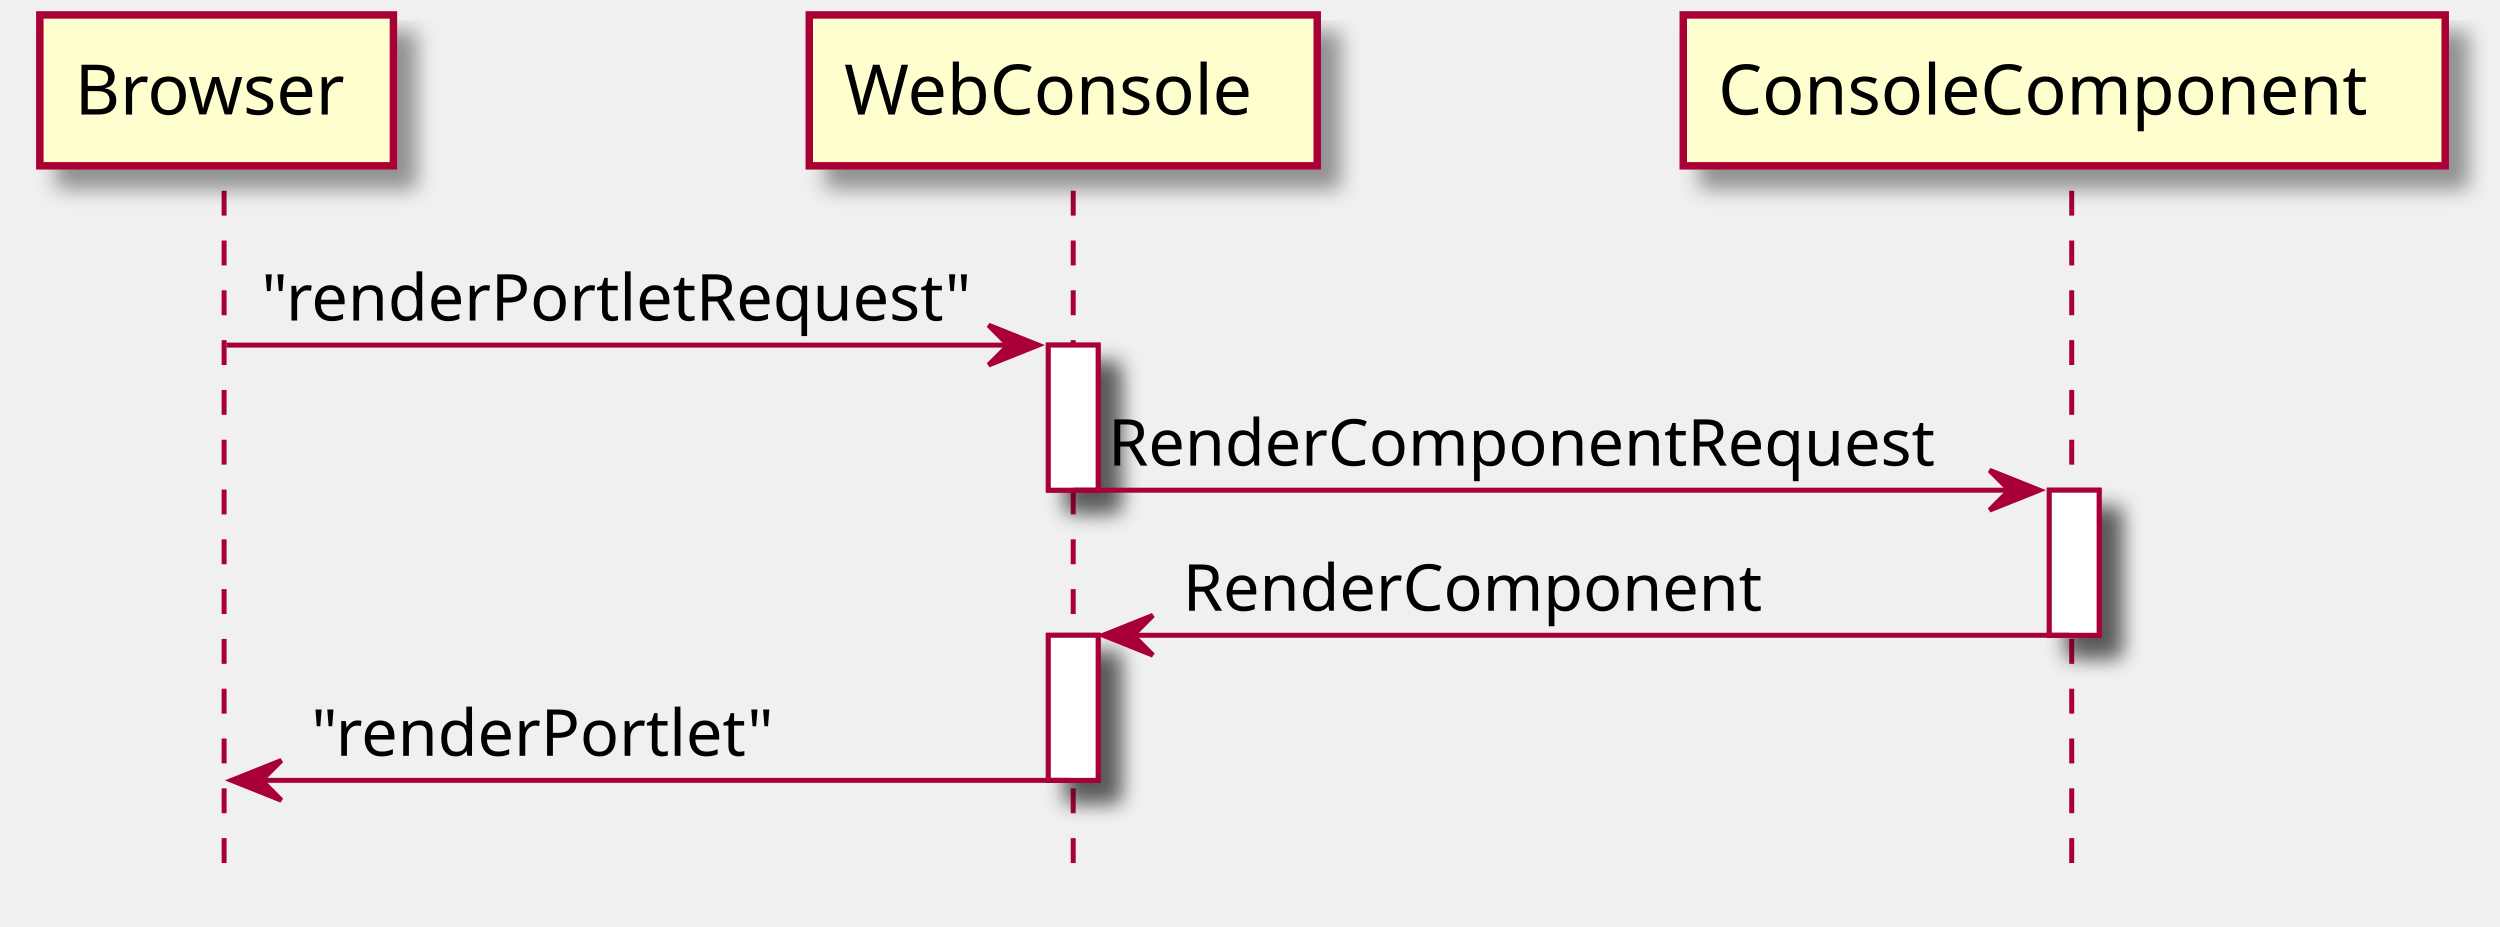
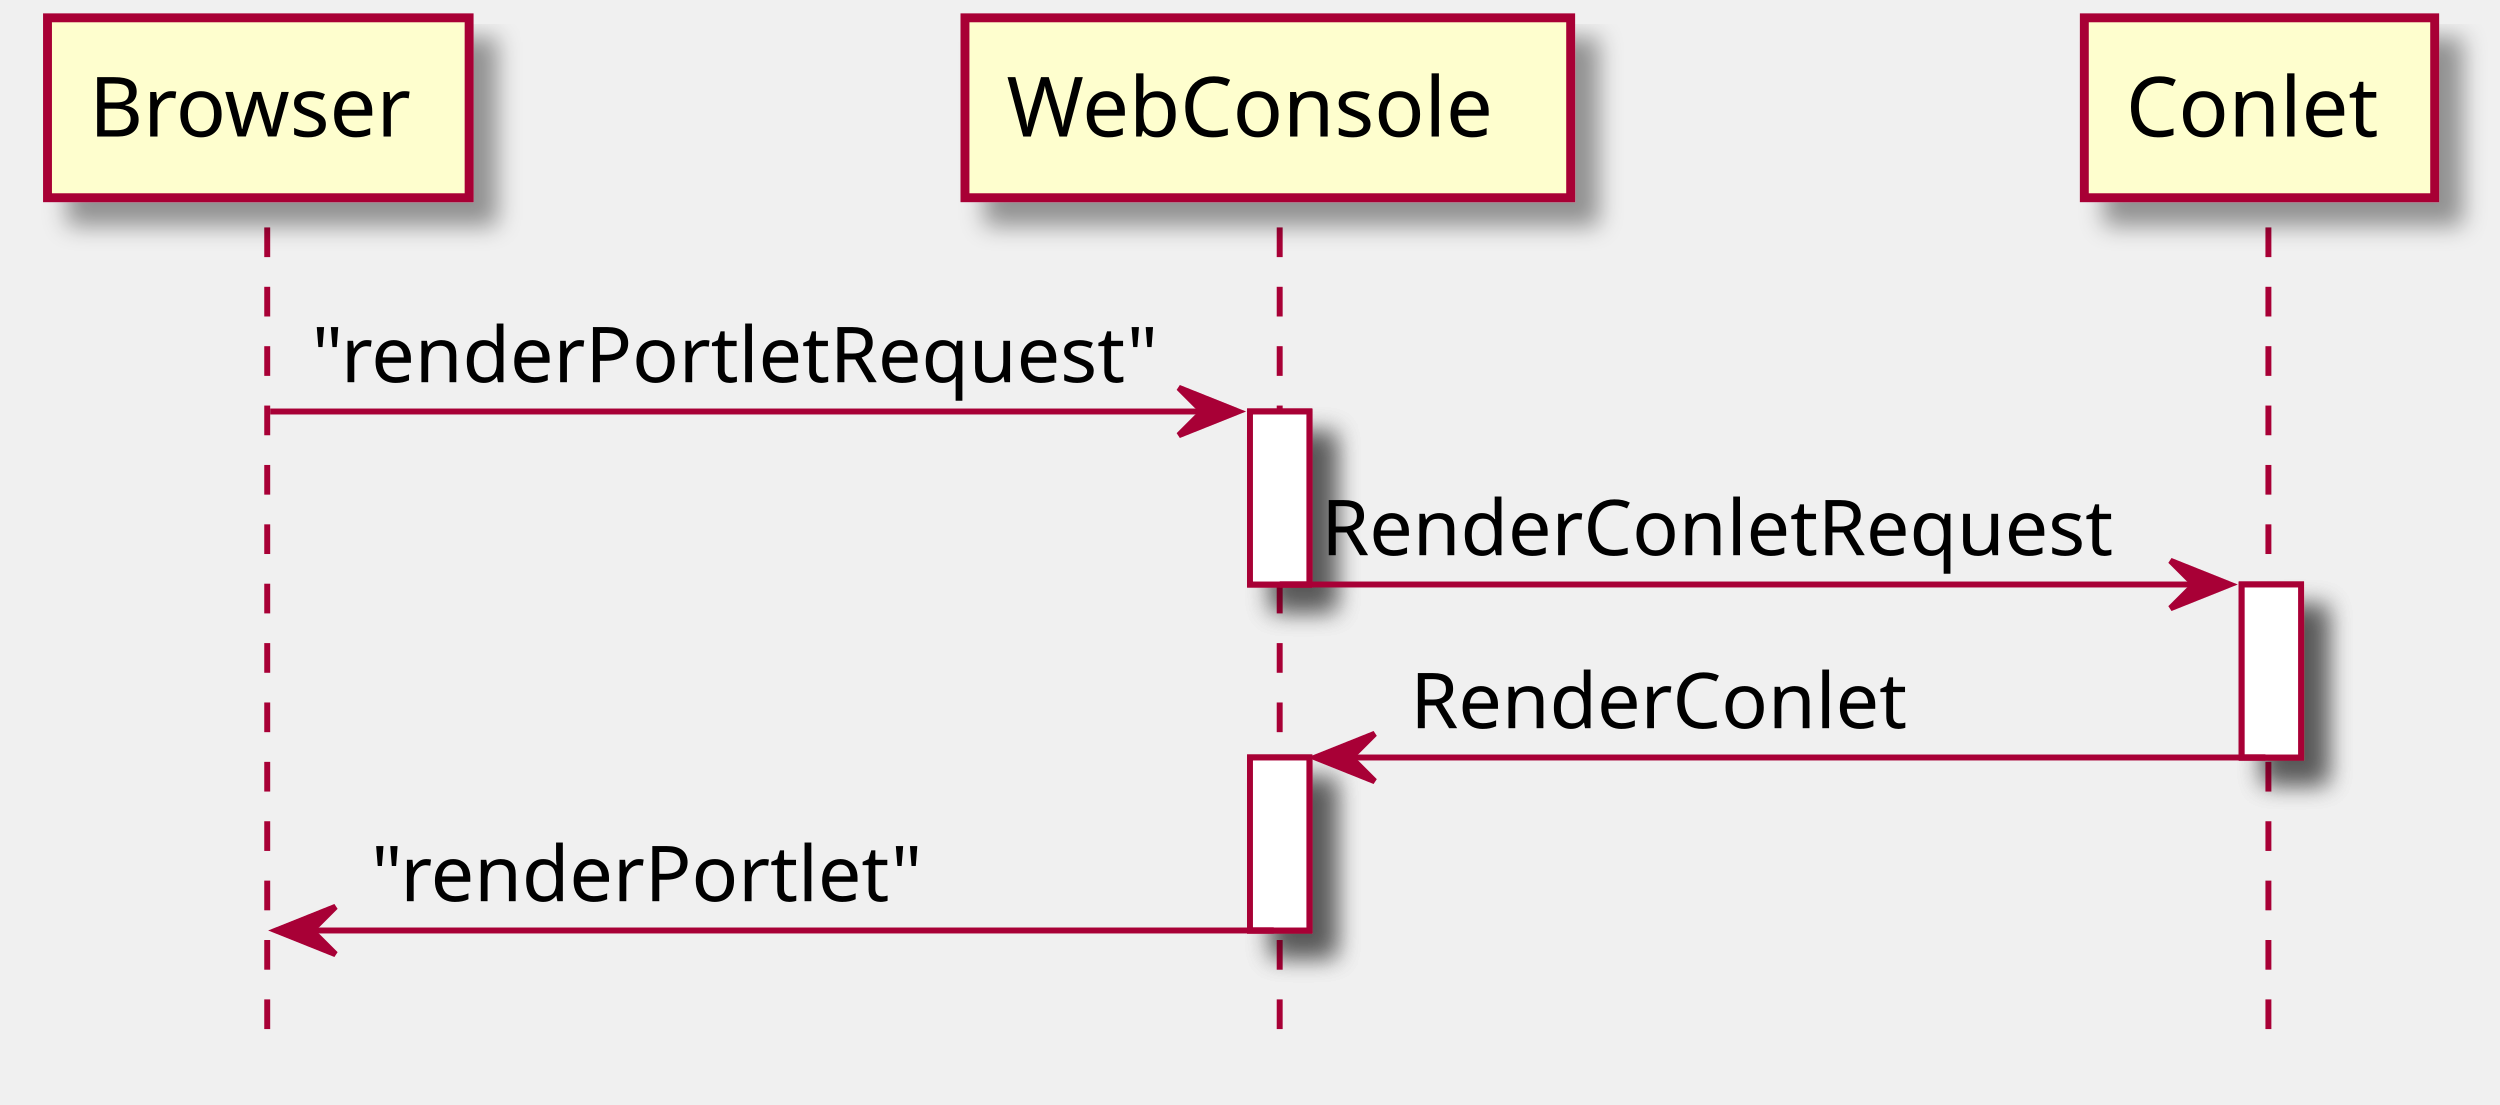
- <svg xmlns="http://www.w3.org/2000/svg" contentScriptType="application/ecmascript" contentStyleType="text/css" height="186px" preserveAspectRatio="none" style="width:502px;height:186px;" version="1.1" viewBox="0 0 502 186" width="502px" zoomAndPan="magnify">
+ <svg xmlns="http://www.w3.org/2000/svg" contentScriptType="application/ecmascript" contentStyleType="text/css" height="186px" preserveAspectRatio="none" style="width:421px;height:186px;" version="1.1" viewBox="0 0 421 186" width="421px" zoomAndPan="magnify">
  <defs>
-     <filter height="300%" id="fgrfdwk2mtfqs" width="300%" x="-1" y="-1">
+     <filter height="300%" id="fibxt2uhs2bx8" width="300%" x="-1" y="-1">
      <feGaussianBlur result="blurOut" stdDeviation="2.0" />
      <feColorMatrix in="blurOut" result="blurOut2" type="matrix" values="0 0 0 0 0 0 0 0 0 0 0 0 0 0 0 0 0 0 .4 0" />
      <feOffset dx="4.0" dy="4.0" in="blurOut2" result="blurOut3" />
      <feBlend in="SourceGraphic" in2="blurOut3" mode="normal" />
    </filter>
  </defs>
  <g>
-     <rect fill="#FFFFFF" filter="url(#fgrfdwk2mtfqs)" height="29.133" style="stroke: #A80036; stroke-width: 1.0;" width="10" x="210.5" y="69.297" />
-     <rect fill="#FFFFFF" filter="url(#fgrfdwk2mtfqs)" height="29.133" style="stroke: #A80036; stroke-width: 1.0;" width="10" x="210.5" y="127.562" />
-     <rect fill="#FFFFFF" filter="url(#fgrfdwk2mtfqs)" height="29.133" style="stroke: #A80036; stroke-width: 1.0;" width="10" x="411.5" y="98.43" />
+     <rect fill="#FFFFFF" filter="url(#fibxt2uhs2bx8)" height="29.133" style="stroke: #A80036; stroke-width: 1.0;" width="10" x="210.5" y="69.297" />
+     <rect fill="#FFFFFF" filter="url(#fibxt2uhs2bx8)" height="29.133" style="stroke: #A80036; stroke-width: 1.0;" width="10" x="210.5" y="127.562" />
+     <rect fill="#FFFFFF" filter="url(#fibxt2uhs2bx8)" height="29.133" style="stroke: #A80036; stroke-width: 1.0;" width="10" x="377.5" y="98.43" />
    <line style="stroke: #A80036; stroke-width: 1.0; stroke-dasharray: 5.0,5.0;" x1="45" x2="45" y1="38.297" y2="174.828" />
    <line style="stroke: #A80036; stroke-width: 1.0; stroke-dasharray: 5.0,5.0;" x1="215.5" x2="215.5" y1="38.297" y2="174.828" />
-     <line style="stroke: #A80036; stroke-width: 1.0; stroke-dasharray: 5.0,5.0;" x1="416" x2="416" y1="38.297" y2="174.828" />
-     <rect fill="#FEFECE" filter="url(#fgrfdwk2mtfqs)" height="30.297" style="stroke: #A80036; stroke-width: 1.5;" width="71" x="8" y="3" />
+     <line style="stroke: #A80036; stroke-width: 1.0; stroke-dasharray: 5.0,5.0;" x1="382" x2="382" y1="38.297" y2="174.828" />
+     <rect fill="#FEFECE" filter="url(#fibxt2uhs2bx8)" height="30.297" style="stroke: #A80036; stroke-width: 1.5;" width="71" x="8" y="3" />
    <text fill="#000000" font-family="sans-serif" font-size="14" lengthAdjust="spacingAndGlyphs" textLength="57" x="15" y="22.995">Browser</text>
-     <rect fill="#FEFECE" filter="url(#fgrfdwk2mtfqs)" height="30.297" style="stroke: #A80036; stroke-width: 1.5;" width="102" x="162.5" y="3" />
+     <rect fill="#FEFECE" filter="url(#fibxt2uhs2bx8)" height="30.297" style="stroke: #A80036; stroke-width: 1.5;" width="102" x="162.5" y="3" />
    <text fill="#000000" font-family="sans-serif" font-size="14" lengthAdjust="spacingAndGlyphs" textLength="88" x="169.5" y="22.995">WebConsole</text>
-     <rect fill="#FEFECE" filter="url(#fgrfdwk2mtfqs)" height="30.297" style="stroke: #A80036; stroke-width: 1.5;" width="153" x="338" y="3" />
-     <text fill="#000000" font-family="sans-serif" font-size="14" lengthAdjust="spacingAndGlyphs" textLength="139" x="345" y="22.995">ConsoleComponent</text>
-     <rect fill="#FFFFFF" filter="url(#fgrfdwk2mtfqs)" height="29.133" style="stroke: #A80036; stroke-width: 1.0;" width="10" x="210.5" y="69.297" />
-     <rect fill="#FFFFFF" filter="url(#fgrfdwk2mtfqs)" height="29.133" style="stroke: #A80036; stroke-width: 1.0;" width="10" x="210.5" y="127.562" />
-     <rect fill="#FFFFFF" filter="url(#fgrfdwk2mtfqs)" height="29.133" style="stroke: #A80036; stroke-width: 1.0;" width="10" x="411.5" y="98.43" />
+     <rect fill="#FEFECE" filter="url(#fibxt2uhs2bx8)" height="30.297" style="stroke: #A80036; stroke-width: 1.5;" width="59" x="351" y="3" />
+     <text fill="#000000" font-family="sans-serif" font-size="14" lengthAdjust="spacingAndGlyphs" textLength="45" x="358" y="22.995">Conlet</text>
+     <rect fill="#FFFFFF" filter="url(#fibxt2uhs2bx8)" height="29.133" style="stroke: #A80036; stroke-width: 1.0;" width="10" x="210.5" y="69.297" />
+     <rect fill="#FFFFFF" filter="url(#fibxt2uhs2bx8)" height="29.133" style="stroke: #A80036; stroke-width: 1.0;" width="10" x="210.5" y="127.562" />
+     <rect fill="#FFFFFF" filter="url(#fibxt2uhs2bx8)" height="29.133" style="stroke: #A80036; stroke-width: 1.0;" width="10" x="377.5" y="98.43" />
    <polygon fill="#A80036" points="198.5,65.297,208.5,69.297,198.5,73.297,202.5,69.297" style="stroke: #A80036; stroke-width: 1.0;" />
    <line style="stroke: #A80036; stroke-width: 1.0;" x1="45.5" x2="204.5" y1="69.297" y2="69.297" />
    <text fill="#000000" font-family="sans-serif" font-size="13" lengthAdjust="spacingAndGlyphs" textLength="146" x="52.5" y="64.364">"renderPortletRequest"</text>
-     <polygon fill="#A80036" points="399.5,94.43,409.5,98.43,399.5,102.43,403.5,98.43" style="stroke: #A80036; stroke-width: 1.0;" />
-     <line style="stroke: #A80036; stroke-width: 1.0;" x1="215.5" x2="405.5" y1="98.43" y2="98.43" />
-     <text fill="#000000" font-family="sans-serif" font-size="13" lengthAdjust="spacingAndGlyphs" textLength="172" x="222.5" y="93.497">RenderComponentRequest</text>
+     <polygon fill="#A80036" points="365.5,94.43,375.5,98.43,365.5,102.43,369.5,98.43" style="stroke: #A80036; stroke-width: 1.0;" />
+     <line style="stroke: #A80036; stroke-width: 1.0;" x1="215.5" x2="371.5" y1="98.43" y2="98.43" />
+     <text fill="#000000" font-family="sans-serif" font-size="13" lengthAdjust="spacingAndGlyphs" textLength="138" x="222.5" y="93.497">RenderConletRequest</text>
    <polygon fill="#A80036" points="231.5,123.562,221.5,127.562,231.5,131.562,227.5,127.562" style="stroke: #A80036; stroke-width: 1.0;" />
-     <line style="stroke: #A80036; stroke-width: 1.0;" x1="225.5" x2="415.5" y1="127.562" y2="127.562" />
-     <text fill="#000000" font-family="sans-serif" font-size="13" lengthAdjust="spacingAndGlyphs" textLength="120" x="237.5" y="122.629">RenderComponent</text>
+     <line style="stroke: #A80036; stroke-width: 1.0;" x1="225.5" x2="381.5" y1="127.562" y2="127.562" />
+     <text fill="#000000" font-family="sans-serif" font-size="13" lengthAdjust="spacingAndGlyphs" textLength="86" x="237.5" y="122.629">RenderConlet</text>
    <polygon fill="#A80036" points="56.5,152.695,46.5,156.695,56.5,160.695,52.5,156.695" style="stroke: #A80036; stroke-width: 1.0;" />
    <line style="stroke: #A80036; stroke-width: 1.0;" x1="50.5" x2="214.5" y1="156.695" y2="156.695" />
    <text fill="#000000" font-family="sans-serif" font-size="13" lengthAdjust="spacingAndGlyphs" textLength="94" x="62.5" y="151.762">"renderPortlet"</text>
  </g>
</svg>
